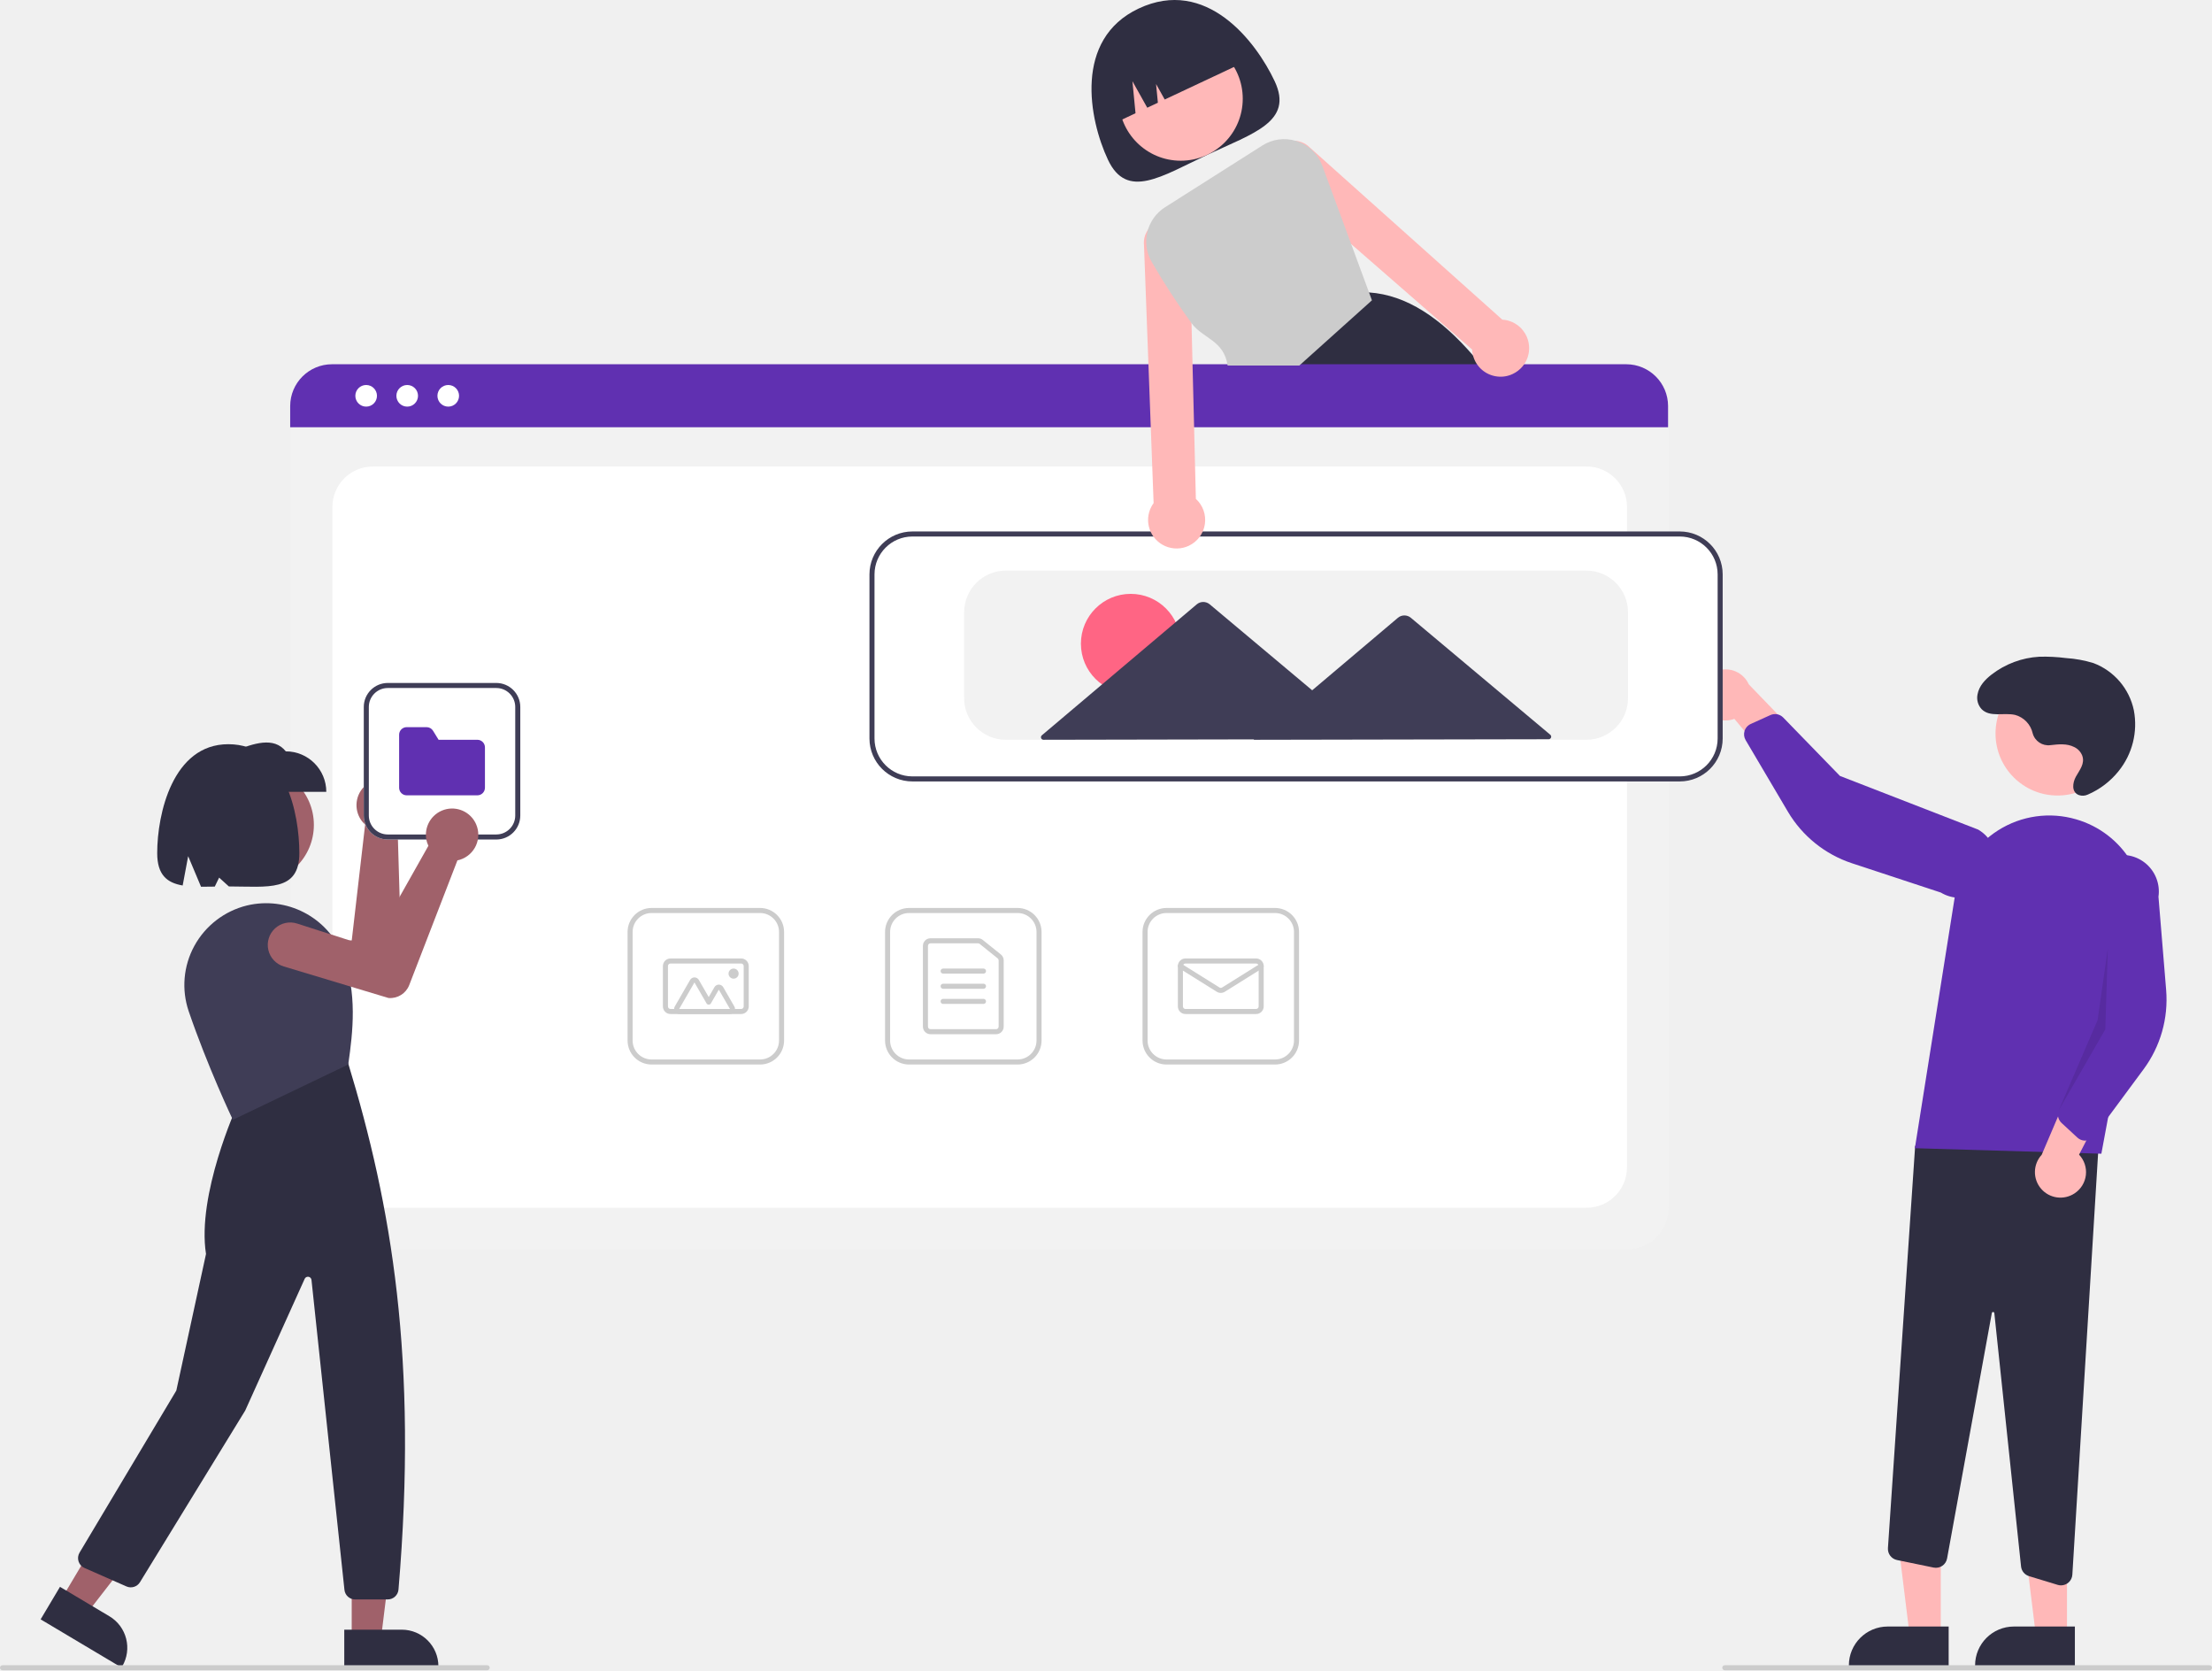
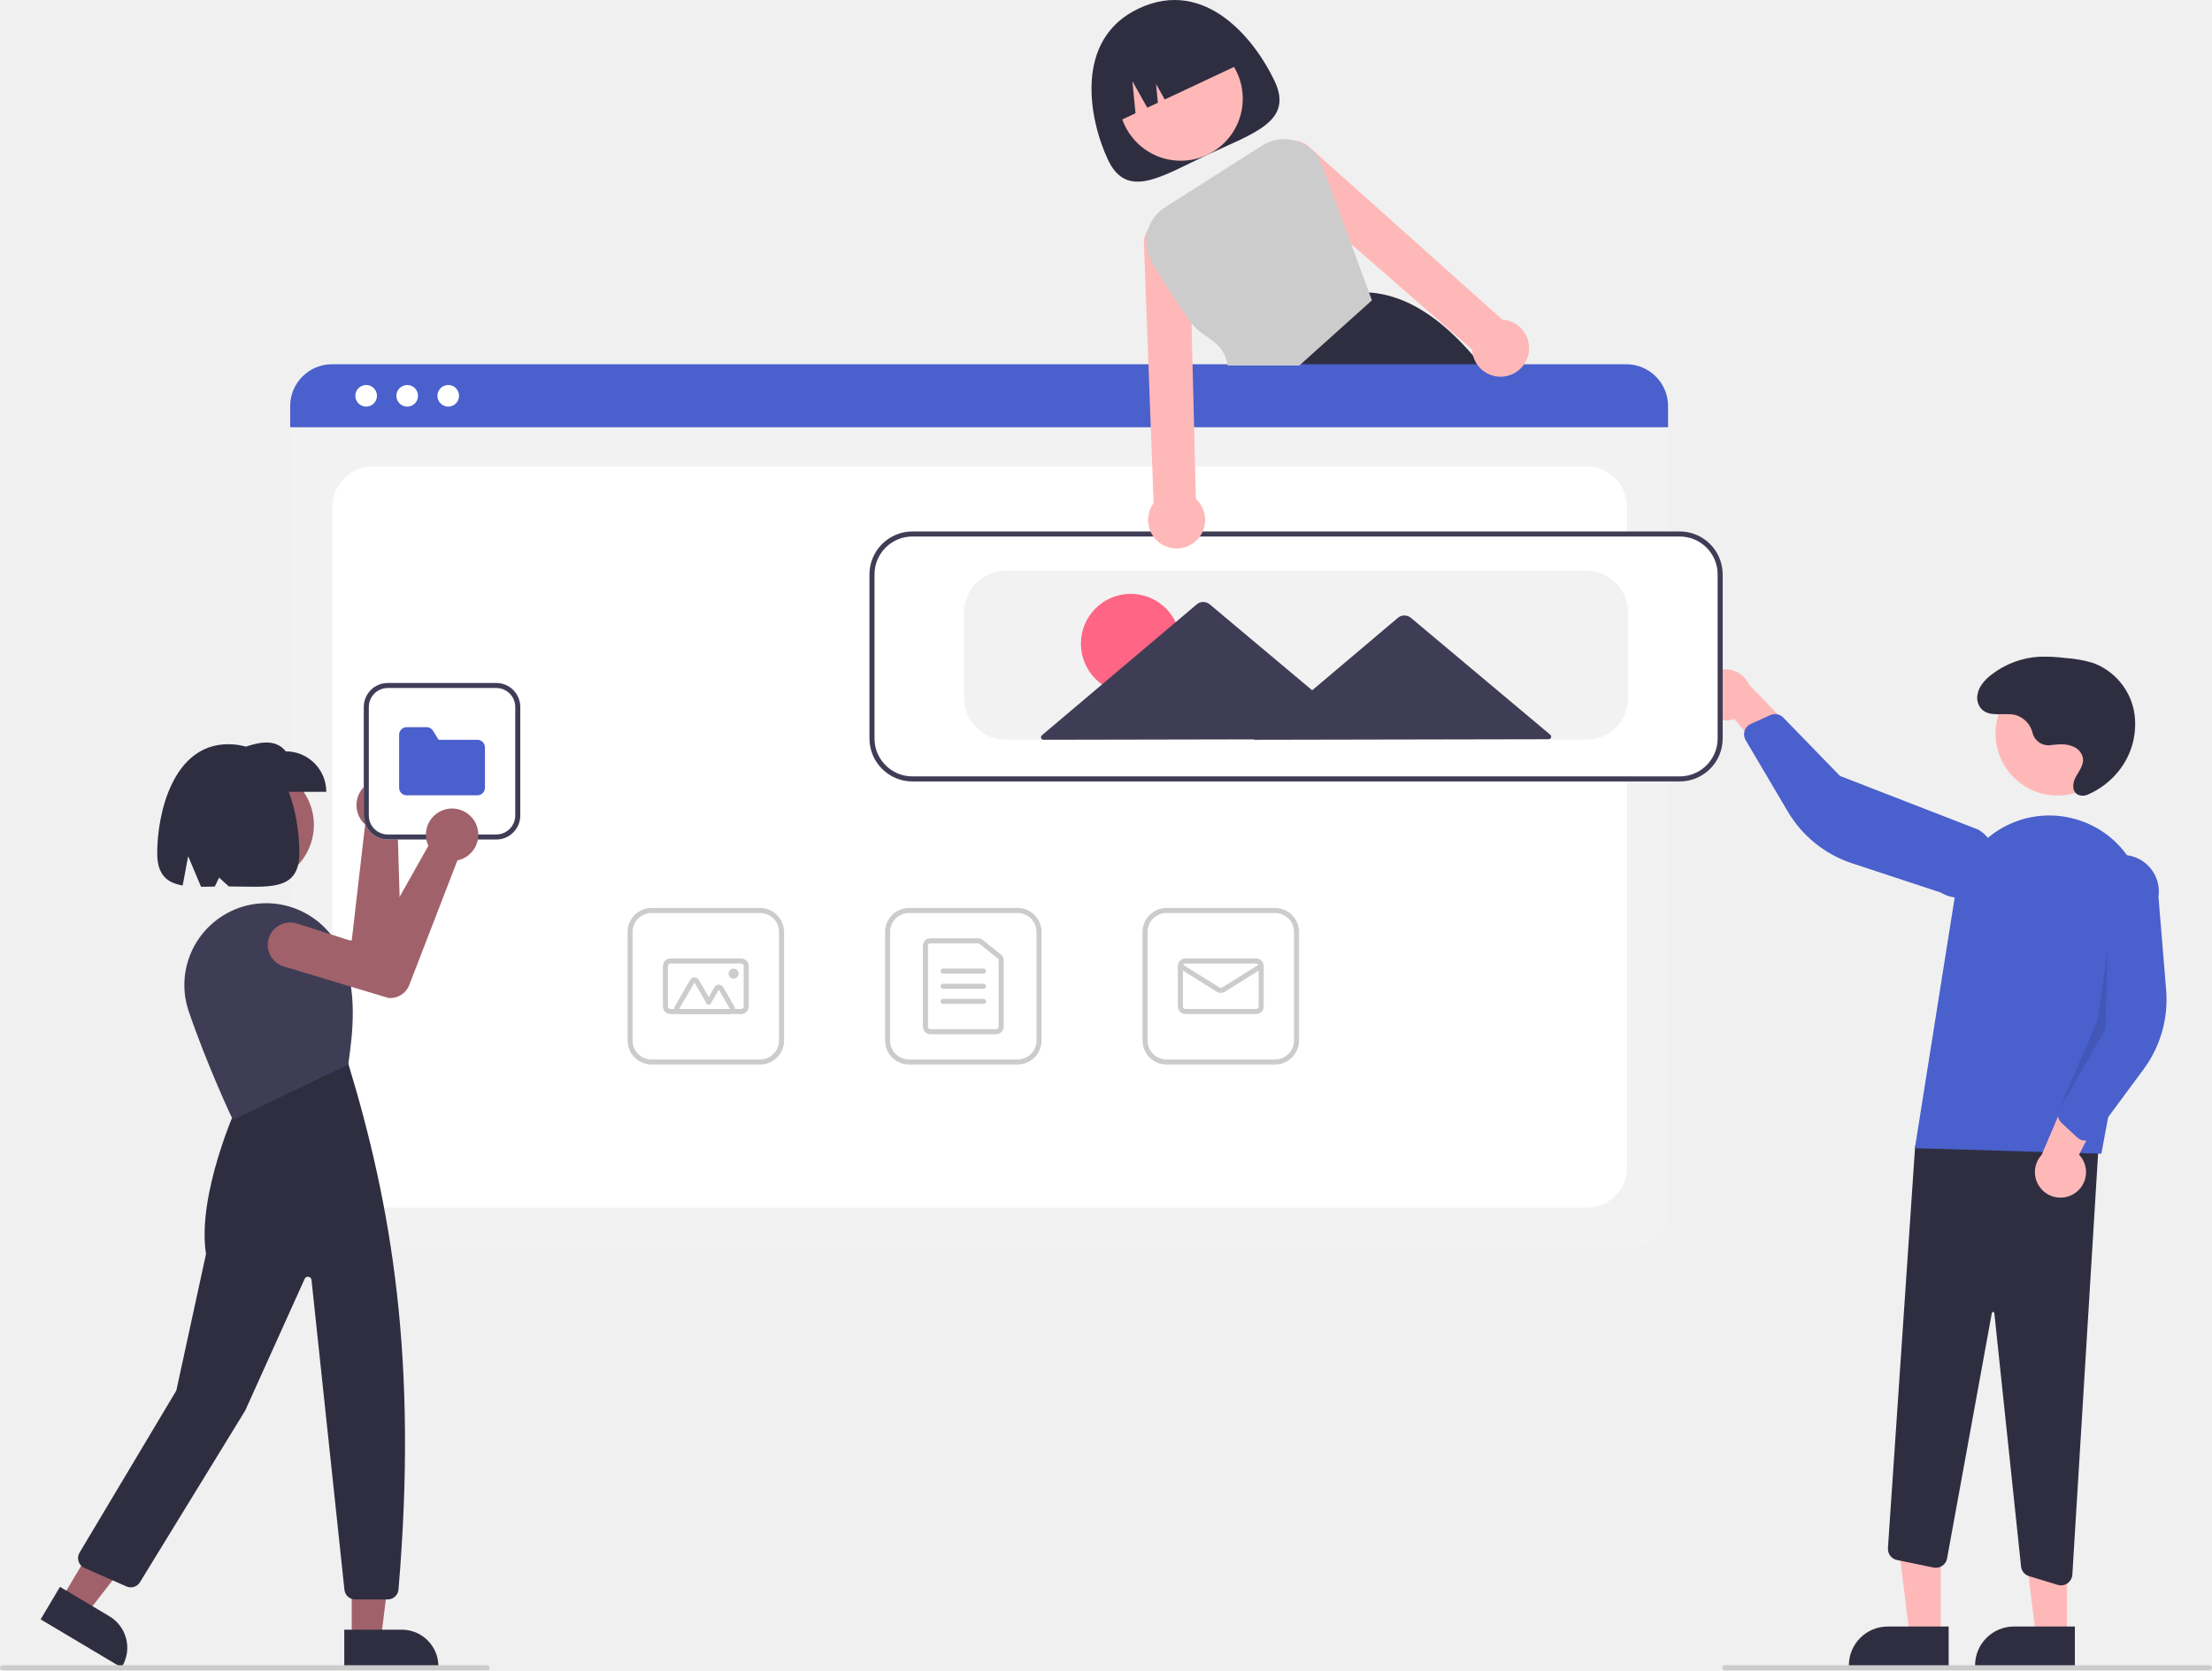
- <svg xmlns="http://www.w3.org/2000/svg" id="a27520da-4319-485c-96d7-e776d7397e13" data-name="Layer 1" width="876.272" height="661.473" viewBox="0 0 876.272 661.473">
+ <svg xmlns="http://www.w3.org/2000/svg" data-name="Layer 1" width="876.272" height="661.473" viewBox="0 0 876.272 661.473">
  <path d="M685.834,138.655c7.516,15.995-8.411,20.526-26.655,29.099s-31.898,17.942-39.414,1.947-13.615-47.743,12.195-59.871C658.66,97.284,678.318,122.659,685.834,138.655Z" transform="translate(-180.8642 -106.4605)" fill="#2f2e41" />
  <circle cx="467.746" cy="39.089" r="24.561" fill="#ffb8b8" />
  <path d="M770.29,254.473c-.85-1.11-1.7-2.2-2.56-3.26q-1.665-2.07-3.35-4.01c-12.73-14.69-26.27-23.94-41.18-24.93h-.02l-.22-.02-29.71,28.96-10.1,9.84.22.54,5.45,13.57h95.49A234.834,234.834,0,0,0,770.29,254.473Z" transform="translate(-180.8642 -106.4605)" fill="#2f2e41" />
  <path d="M621.902,155.438l0,0,8.792-4.131-1.225-12.683,5.879,10.496,4.202-1.975-.714-7.399,3.43,6.123,31.224-14.673,0,0a26,26,0,0,0-34.589-12.474l-4.525,2.126A26,26,0,0,0,621.902,155.438Z" transform="translate(-180.8642 -106.4605)" fill="#2f2e41" />
  <path d="M825.39,601.261H312.552a16.519,16.519,0,0,1-16.5-16.5V276.607a12.102,12.102,0,0,1,12.088-12.088H829.593a12.311,12.311,0,0,1,12.297,12.297V584.761A16.519,16.519,0,0,1,825.39,601.261Z" transform="translate(-180.8642 -106.4605)" fill="#f2f2f2" />
  <path d="M328.552,584.761h480.839a16,16,0,0,0,16-16V307.213a16,16,0,0,0-16-16H328.552a16,16,0,0,0-16,16V568.761A16,16,0,0,0,328.552,584.761Z" transform="translate(-180.8642 -106.4605)" fill="#fff" />
-   <path d="M841.66,275.663H295.82v-8.4a16.574,16.574,0,0,1,16.56-16.55H825.1a16.574,16.574,0,0,1,16.56,16.55Z" transform="translate(-180.8642 -106.4605)" fill="#6030b1" />
+   <path d="M841.66,275.663H295.82v-8.4a16.574,16.574,0,0,1,16.56-16.55H825.1a16.574,16.574,0,0,1,16.56,16.55Z" transform="translate(-180.8642 -106.4605)" fill="#4a60cc" />
  <circle cx="145.051" cy="156.752" r="4.283" fill="#fff" />
  <circle cx="161.31" cy="156.752" r="4.283" fill="#fff" />
  <circle cx="177.569" cy="156.752" r="4.283" fill="#fff" />
  <path d="M583.974,528.04h-43a9.511,9.511,0,0,1-9.5-9.5v-43a9.511,9.511,0,0,1,9.5-9.5h43a9.511,9.511,0,0,1,9.5,9.5v43A9.511,9.511,0,0,1,583.974,528.04Zm-43-60a7.508,7.508,0,0,0-7.5,7.5v43a7.508,7.508,0,0,0,7.5,7.5h43a7.508,7.508,0,0,0,7.5-7.5v-43a7.508,7.508,0,0,0-7.5-7.5Z" transform="translate(-180.8642 -106.4605)" fill="#ccc" />
  <path d="M575.474,516.04h-26a3.003,3.003,0,0,1-3-3v-32a3.003,3.003,0,0,1,3-3h18.839a3.007,3.007,0,0,1,1.879.662l7.16,5.754a2.984,2.984,0,0,1,1.121,2.338v26.246A3.003,3.003,0,0,1,575.474,516.04Zm-26-36a1.001,1.001,0,0,0-1,1v32a1.001,1.001,0,0,0,1,1h26a1.001,1.001,0,0,0,1-1v-26.246a.995.995,0,0,0-.374-.779l-7.161-5.754a1.002,1.002,0,0,0-.626-.22Z" transform="translate(-180.8642 -106.4605)" fill="#ccc" />
  <path d="M570.474,492.04h-16a1,1,0,0,1,0-2h16a1,1,0,0,1,0,2Z" transform="translate(-180.8642 -106.4605)" fill="#ccc" />
  <path d="M570.474,498.04h-16a1,1,0,0,1,0-2h16a1,1,0,0,1,0,2Z" transform="translate(-180.8642 -106.4605)" fill="#ccc" />
  <path d="M570.474,504.04h-16a1,1,0,0,1,0-2h16a1,1,0,0,1,0,2Z" transform="translate(-180.8642 -106.4605)" fill="#ccc" />
  <path d="M685.974,528.04h-43a9.511,9.511,0,0,1-9.5-9.5v-43a9.511,9.511,0,0,1,9.5-9.5h43a9.511,9.511,0,0,1,9.5,9.5v43A9.511,9.511,0,0,1,685.974,528.04Zm-43-60a7.508,7.508,0,0,0-7.5,7.5v43a7.508,7.508,0,0,0,7.5,7.5h43a7.508,7.508,0,0,0,7.5-7.5v-43a7.508,7.508,0,0,0-7.5-7.5Z" transform="translate(-180.8642 -106.4605)" fill="#ccc" />
  <path d="M678.474,508.04h-28a3.003,3.003,0,0,1-3-3v-16a3.003,3.003,0,0,1,3-3h28a3.003,3.003,0,0,1,3,3v16A3.003,3.003,0,0,1,678.474,508.04Zm-28-20a1.001,1.001,0,0,0-1,1v16a1.001,1.001,0,0,0,1,1h28a1.001,1.001,0,0,0,1-1v-16a1.001,1.001,0,0,0-1-1Z" transform="translate(-180.8642 -106.4605)" fill="#ccc" />
  <path d="M664.474,499.678a3.003,3.003,0,0,1-1.59-.453l-14.94-9.337a1,1,0,0,1,1.061-1.696l14.94,9.337a1.006,1.006,0,0,0,1.06,0l14.939-9.337a1,1,0,0,1,1.061,1.696l-14.939,9.337A3.004,3.004,0,0,1,664.474,499.678Z" transform="translate(-180.8642 -106.4605)" fill="#ccc" />
  <path d="M481.974,528.04h-43a9.511,9.511,0,0,1-9.5-9.5v-43a9.511,9.511,0,0,1,9.5-9.5h43a9.511,9.511,0,0,1,9.5,9.5v43A9.511,9.511,0,0,1,481.974,528.04Zm-43-60a7.508,7.508,0,0,0-7.5,7.5v43a7.508,7.508,0,0,0,7.5,7.5h43a7.508,7.508,0,0,0,7.5-7.5v-43a7.508,7.508,0,0,0-7.5-7.5Z" transform="translate(-180.8642 -106.4605)" fill="#ccc" />
  <path d="M474.474,508.04h-28a3.003,3.003,0,0,1-3-3v-16a3.003,3.003,0,0,1,3-3h28a3.003,3.003,0,0,1,3,3v16A3.003,3.003,0,0,1,474.474,508.04Zm-28-20a1.001,1.001,0,0,0-1,1v16a1.001,1.001,0,0,0,1,1h28a1.001,1.001,0,0,0,1-1v-16a1.001,1.001,0,0,0-1-1Z" transform="translate(-180.8642 -106.4605)" fill="#ccc" />
  <path d="M470.036,508.04h-20.124a2,2,0,0,1-1.732-3l6.062-10.5a2,2,0,0,1,3.464,0l3.915,6.781,2.268-3.929a2,2,0,0,1,3.464,0l4.415,7.647a2,2,0,0,1-1.732,3Zm0-2h0l-4.415-7.647-3.134,5.429a1.0 1,0,0,1-.866.5h0a1.0 1,0,0,1-.866-.5l-4.781-8.281-6.062,10.5Z" transform="translate(-180.8642 -106.4605)" fill="#ccc" />
  <circle cx="290.61" cy="385.579" r="2" fill="#ccc" />
  <polygon points="768.825 648.15 756.565 648.149 750.733 600.861 768.827 600.862 768.825 648.15" fill="#ffb8b8" />
  <path d="M952.816,766.494l-39.531-.001v-.5a15.386,15.386,0,0,1,15.386-15.386h.001l24.144.001Z" transform="translate(-180.8642 -106.4605)" fill="#2f2e41" />
  <polygon points="818.825 648.15 806.565 648.149 800.733 600.861 818.827 600.862 818.825 648.15" fill="#ffb8b8" />
  <path d="M1002.816,766.494l-39.531-.001v-.5a15.386,15.386,0,0,1,15.386-15.386h.001l24.144.001Z" transform="translate(-180.8642 -106.4605)" fill="#2f2e41" />
  <path d="M996.014,734.111l-11.354-3.454a4.493,4.493,0,0,1-3.166-3.833L970.908,626.498a.48.48,0,0,0-.479-.447.469.469,0,0,0-.51.409l-17.731,97.199a4.5,4.5,0,0,1-5.335,3.6L932.342,724.269a4.516,4.516,0,0,1-3.582-4.712l10.785-159.312,73.138-7.892-10.868,177.727a4.505,4.505,0,0,1-4.484,4.228A4.526,4.526,0,0,1,996.014,734.111Z" transform="translate(-180.8642 -106.4605)" fill="#2f2e41" />
  <circle cx="815.08" cy="290.487" r="24.561" fill="#ffb8b8" />
-   <path d="M939.433,561.18l15.858-99.851a37.857,37.857,0,0,1,48.005-30.399h0a37.743,37.743,0,0,1,26.601,43.262l-16.591,89.172Z" transform="translate(-180.8642 -106.4605)" fill="#6030b1" />
+   <path d="M939.433,561.18l15.858-99.851a37.857,37.857,0,0,1,48.005-30.399h0a37.743,37.743,0,0,1,26.601,43.262l-16.591,89.172Z" transform="translate(-180.8642 -106.4605)" fill="#4a60cc" />
  <path d="M1002.725,579.046a10.056,10.056,0,0,0,1.747-15.32l16.396-31.751-18.465,1.97-12.739,29.849a10.11,10.11,0,0,0,13.061,15.251Z" transform="translate(-180.8642 -106.4605)" fill="#ffb8b8" />
-   <path d="M1006.236,558.126a4.506,4.506,0,0,1-2.426-1.151l-6.273-5.797a4.515,4.515,0,0,1-1.092-5.054l12.537-29.718-1.779-58.72a14.497,14.497,0,1,1,28.727,3.919l3.041,36.912a46.373,46.373,0,0,1-8.938,31.397l-19.552,26.432a4.505,4.505,0,0,1-3.195,1.804A4.455,4.455,0,0,1,1006.236,558.126Z" transform="translate(-180.8642 -106.4605)" fill="#6030b1" />
+   <path d="M1006.236,558.126a4.506,4.506,0,0,1-2.426-1.151l-6.273-5.797a4.515,4.515,0,0,1-1.092-5.054l12.537-29.718-1.779-58.72a14.497,14.497,0,1,1,28.727,3.919l3.041,36.912a46.373,46.373,0,0,1-8.938,31.397l-19.552,26.432a4.505,4.505,0,0,1-3.195,1.804A4.455,4.455,0,0,1,1006.236,558.126Z" transform="translate(-180.8642 -106.4605)" fill="#4a60cc" />
  <path d="M854.505,383.566a10.056,10.056,0,0,0,13.426,7.582l22.846,27.478,5.385-17.772-22.52-23.369a10.11,10.11,0,0,0-19.137,6.081Z" transform="translate(-180.8642 -106.4605)" fill="#ffb8b8" />
-   <path d="M872.401,394.955a4.506,4.506,0,0,1,2.006-1.786l7.784-3.517a4.515,4.515,0,0,1,5.08.965l22.478,23.132,54.766,21.257a14.497,14.497,0,1,1-14.809,24.926l-35.177-11.592a46.374,46.374,0,0,1-25.427-20.472l-16.717-28.31a4.505,4.505,0,0,1-.415-3.646A4.454,4.454,0,0,1,872.401,394.955Z" transform="translate(-180.8642 -106.4605)" fill="#6030b1" />
+   <path d="M872.401,394.955a4.506,4.506,0,0,1,2.006-1.786l7.784-3.517a4.515,4.515,0,0,1,5.08.965l22.478,23.132,54.766,21.257a14.497,14.497,0,1,1-14.809,24.926l-35.177-11.592a46.374,46.374,0,0,1-25.427-20.472l-16.717-28.31a4.505,4.505,0,0,1-.415-3.646A4.454,4.454,0,0,1,872.401,394.955Z" transform="translate(-180.8642 -106.4605)" fill="#4a60cc" />
  <polygon points="835.002 375.652 834.002 407.652 815.58 439.663 830.962 403.99 835.002 375.652" opacity="0.1" />
  <path d="M993.13,401.563a6.423,6.423,0,0,1-7.031-4.702,9.764,9.764,0,0,0-6.951-7.274c-4.505-1.029-10.012,1.091-13.314-2.322a6.637,6.637,0,0,1-1.575-5.842c.608-3.317,2.981-5.823,5.563-7.827a34.062,34.062,0,0,1,18.866-7.051,67.677,67.677,0,0,1,10.621.528,47.009,47.009,0,0,1,10.864,1.985,25.576,25.576,0,0,1,16.002,18.68,29.528,29.528,0,0,1-6.057,24.13,31.702,31.702,0,0,1-12.161,9.259,4.744,4.744,0,0,1-3.606.183c-2.957-1.176-2.474-4.839-1.126-7.283,1.443-2.615,3.663-5.146,2.503-8.329a6.302,6.302,0,0,0-3.127-3.366c-2.94-1.499-6.228-1.145-9.389-.78Z" transform="translate(-180.8642 -106.4605)" fill="#2f2e41" />
  <path d="M846.297,415.433h-304a16.519,16.519,0,0,1-16.5-16.5v-65a16.519,16.519,0,0,1,16.5-16.5h304a16.519,16.519,0,0,1,16.5,16.5v65A16.519,16.519,0,0,1,846.297,415.433Z" transform="translate(-180.8642 -106.4605)" fill="#fff" />
  <path d="M846.297,415.933h-304a17.019,17.019,0,0,1-17-17v-65a17.019,17.019,0,0,1,17-17h304a17.019,17.019,0,0,1,17,17v65A17.019,17.019,0,0,1,846.297,415.933Zm-304-97a15.017,15.017,0,0,0-15,15v65a15.017,15.017,0,0,0,15,15h304a15.017,15.017,0,0,0,15-15v-65a15.017,15.017,0,0,0-15-15Z" transform="translate(-180.8642 -106.4605)" fill="#3f3d56" />
  <path d="M809.297,399.433h-230a16.519,16.519,0,0,1-16.5-16.5v-34a16.519,16.519,0,0,1,16.5-16.5h230a16.519,16.519,0,0,1,16.5,16.5v34A16.519,16.519,0,0,1,809.297,399.433Z" transform="translate(-180.8642 -106.4605)" fill="#f2f2f2" />
  <circle cx="447.928" cy="254.915" r="19.732" fill="#ff6584" />
  <path d="M795.004,397.442l-27.853-23.36-27.372-22.956a4,4,0,0,0-5.153.01l-27.283,23.062-6.664,5.633-10.048-8.427-30.537-25.611a4,4,0,0,0-5.152.01l-30.438,25.728-30.917,26.133a1.0 1,0,0,0,.647,1.764l63.387-.122,20.064-.039-.196.166,59.808-.115,57.067-.11A1.0 1,0,0,0,795.004,397.442Z" transform="translate(-180.8642 -106.4605)" fill="#3f3d56" />
  <path d="M1056.136,767.933h-192a1,1,0,0,1,0-2h192a1,1,0,0,1,0,2Z" transform="translate(-180.8642 -106.4605)" fill="#ccc" />
  <path d="M784.92,238.373a11.221,11.221,0,0,0-7.25-5.1,10.301,10.301,0,0,0-1.66-.21l-76.19-68.12a9.015,9.015,0,0,0-5.63-2.69,7.67,7.67,0,0,0-1.27-.04,9.055,9.055,0,0,0-5.96,15.48l29.17,25.43,47.9,41.75a11.916,11.916,0,0,0,.35,2.33,11.266,11.266,0,0,0,9.67,8.37,11.092,11.092,0,0,0,6.05-1,11.407,11.407,0,0,0,3.88-2.97c.11-.13.21-.25.31-.39a11.293,11.293,0,0,0,.63-12.84Z" transform="translate(-180.8642 -106.4605)" fill="#ffb8b8" />
  <path d="M654.6,304.023l-.71-28.86-.6-23.95-.41-16.76-.81-32.67a9.046,9.046,0,0,0-15.71-5.25,6.923,6.923,0,0,0-.75.96,8.936,8.936,0,0,0-1.56,6.05l1.78,47.67.89,23.95,1.14,30.55a12.047,12.047,0,0,0-.89,1.41,11.248,11.248,0,0,0-.71,8.84,11.311,11.311,0,0,0,15.56,6.63,11.301,11.301,0,0,0,2.78-18.57Z" transform="translate(-180.8642 -106.4605)" fill="#ffb8b8" />
  <path d="M723.201,222.273l-7.07-19.15-11.44-31.02a16.006,16.006,0,0,0-9.95-9.68c-.18-.06-.37-.12-.55-.17a15.984,15.984,0,0,0-13.24,1.82l-38.53,24.44a16.093,16.093,0,0,0-5.27,21.75,276.323,276.323,0,0,0,15.73,24.19c4.49,6.11,12.85,6.76,14.3,16.76h28.41l28.76-25.82Z" transform="translate(-180.8642 -106.4605)" fill="#ccc" />
  <circle cx="101.165" cy="326.682" r="23.172" fill="#a0616a" />
  <path d="M338.916,417.193q.343.273.664.578a10.38,10.38,0,0,1-.417,15.484,9.722,9.722,0,0,1-.814.613l1.568,52.945a8.061,8.061,0,0,1-5.545,7.867l-.096.021-42.989,4.578a8.899,8.899,0,1,1-1.722-17.713l30.644-2.699,5.3-45.851a9.876,9.876,0,0,1-.972-.99,10.38,10.38,0,0,1,14.378-14.833Z" transform="translate(-180.8642 -106.4605)" fill="#a0616a" />
  <polygon points="139.328 649.174 150.895 649.174 156.397 604.561 139.326 604.561 139.328 649.174" fill="#a0616a" />
  <path d="M317.242,751.858l22.778-.001h.001a14.516,14.516,0,0,1,14.516,14.516v.472l-37.294.001Z" transform="translate(-180.8642 -106.4605)" fill="#2f2e41" />
  <polygon points="24.366 633.182 34.304 639.099 61.857 603.582 47.189 594.849 24.366 633.182" fill="#a0616a" />
  <path d="M204.627,734.889l19.572,11.653.001 0a14.516,14.516,0,0,1,5.046,19.899l-.241.405L196.96,747.767Z" transform="translate(-180.8642 -106.4605)" fill="#2f2e41" />
  <path d="M334.488,739.877H321.536a4.238,4.238,0,0,1-4.221-3.797L304.258,613.343a1.415,1.415,0,0,0-2.697-.433l-23.555,52.159-41.704,68.003a4.266,4.266,0,0,1-5.329,1.666l-16.66-7.33a4.247,4.247,0,0,1-1.935-6.064l38.337-64.192,11.758-54.085c-3.698-23.455,12.155-58.326,12.316-58.676l.079-.17,43.668-17.068.219.268c17.221,56.514,27.715,117.332,19.967,208.568A4.274,4.274,0,0,1,334.488,739.877Z" transform="translate(-180.8642 -106.4605)" fill="#2f2e41" />
  <path d="M273.107,549.934l-.203-.427c-.097-.205-9.807-20.684-17.292-42.571a32.285,32.285,0,0,1,2.239-25.873,32.637,32.637,0,0,1,20.813-16.004h0A32.677,32.677,0,0,1,316.591,484.627c5.937,14.847,4.045,30.695,2.264,43.157l-.035.25-.227.109Z" transform="translate(-180.8642 -106.4605)" fill="#3f3d56" />
  <path d="M310.124,420.054H273.33V404.015c8.076-3.208,15.978-5.937,20.756,0a16.038,16.038,0,0,1,16.038,16.038Z" transform="translate(-180.8642 -106.4605)" fill="#2f2e41" />
  <path d="M271.293,401.185c-21.996,0-28.153,27.571-28.153,43.126,0,8.674,3.923,11.777,10.088,12.827l2.177-11.611,5.099,12.111c1.732.009,3.551-.025,5.437-.06l1.729-3.56,3.855,3.496c15.441.023,27.921,2.274,27.921-13.203C299.445,428.756,294.046,401.185,271.293,401.185Z" transform="translate(-180.8642 -106.4605)" fill="#2f2e41" />
  <path d="M373.864,767.933h-192a1,1,0,1,1,0-2h192a1,1,0,0,1,0,2Z" transform="translate(-180.8642 -106.4605)" fill="#ccc" />
  <path d="M377.474,438.933h-43a9.511,9.511,0,0,1-9.5-9.5v-43a9.511,9.511,0,0,1,9.5-9.5h43a9.511,9.511,0,0,1,9.5,9.5v43A9.511,9.511,0,0,1,377.474,438.933Z" transform="translate(-180.8642 -106.4605)" fill="#fff" />
  <path d="M377.474,438.933h-43a9.511,9.511,0,0,1-9.5-9.5v-43a9.511,9.511,0,0,1,9.5-9.5h43a9.511,9.511,0,0,1,9.5,9.5v43A9.511,9.511,0,0,1,377.474,438.933Zm-43-60a7.508,7.508,0,0,0-7.5,7.5v43a7.508,7.508,0,0,0,7.5,7.5h43a7.508,7.508,0,0,0,7.5-7.5v-43a7.508,7.508,0,0,0-7.5-7.5Z" transform="translate(-180.8642 -106.4605)" fill="#3f3d56" />
-   <path d="M369.974,421.433h-28a3.003,3.003,0,0,1-3-3v-21a3.003,3.003,0,0,1,3-3h7.882a2.981,2.981,0,0,1,2.555,1.427l2.198,3.573h15.364a3.003,3.003,0,0,1,3,3v16A3.003,3.003,0,0,1,369.974,421.433Z" transform="translate(-180.8642 -106.4605)" fill="#6030b1" />
+   <path d="M369.974,421.433h-28a3.003,3.003,0,0,1-3-3v-21a3.003,3.003,0,0,1,3-3h7.882a2.981,2.981,0,0,1,2.555,1.427l2.198,3.573h15.364a3.003,3.003,0,0,1,3,3v16A3.003,3.003,0,0,1,369.974,421.433Z" transform="translate(-180.8642 -106.4605)" fill="#4a60cc" />
  <path d="M369.064,432.042q.21.384.388.79a10.38,10.38,0,0,1-6.393,14.109,9.72,9.72,0,0,1-.988.25l-19.099,49.405a8.061,8.061,0,0,1-8.163,5.099l-.096-.018-41.397-12.462a8.899,8.899,0,1,1,5.286-16.993l29.29,9.404,22.676-40.202a9.876,9.876,0,0,1-.511-1.289,10.38,10.38,0,0,1,19.007-8.091Z" transform="translate(-180.8642 -106.4605)" fill="#a0616a" />
</svg>
